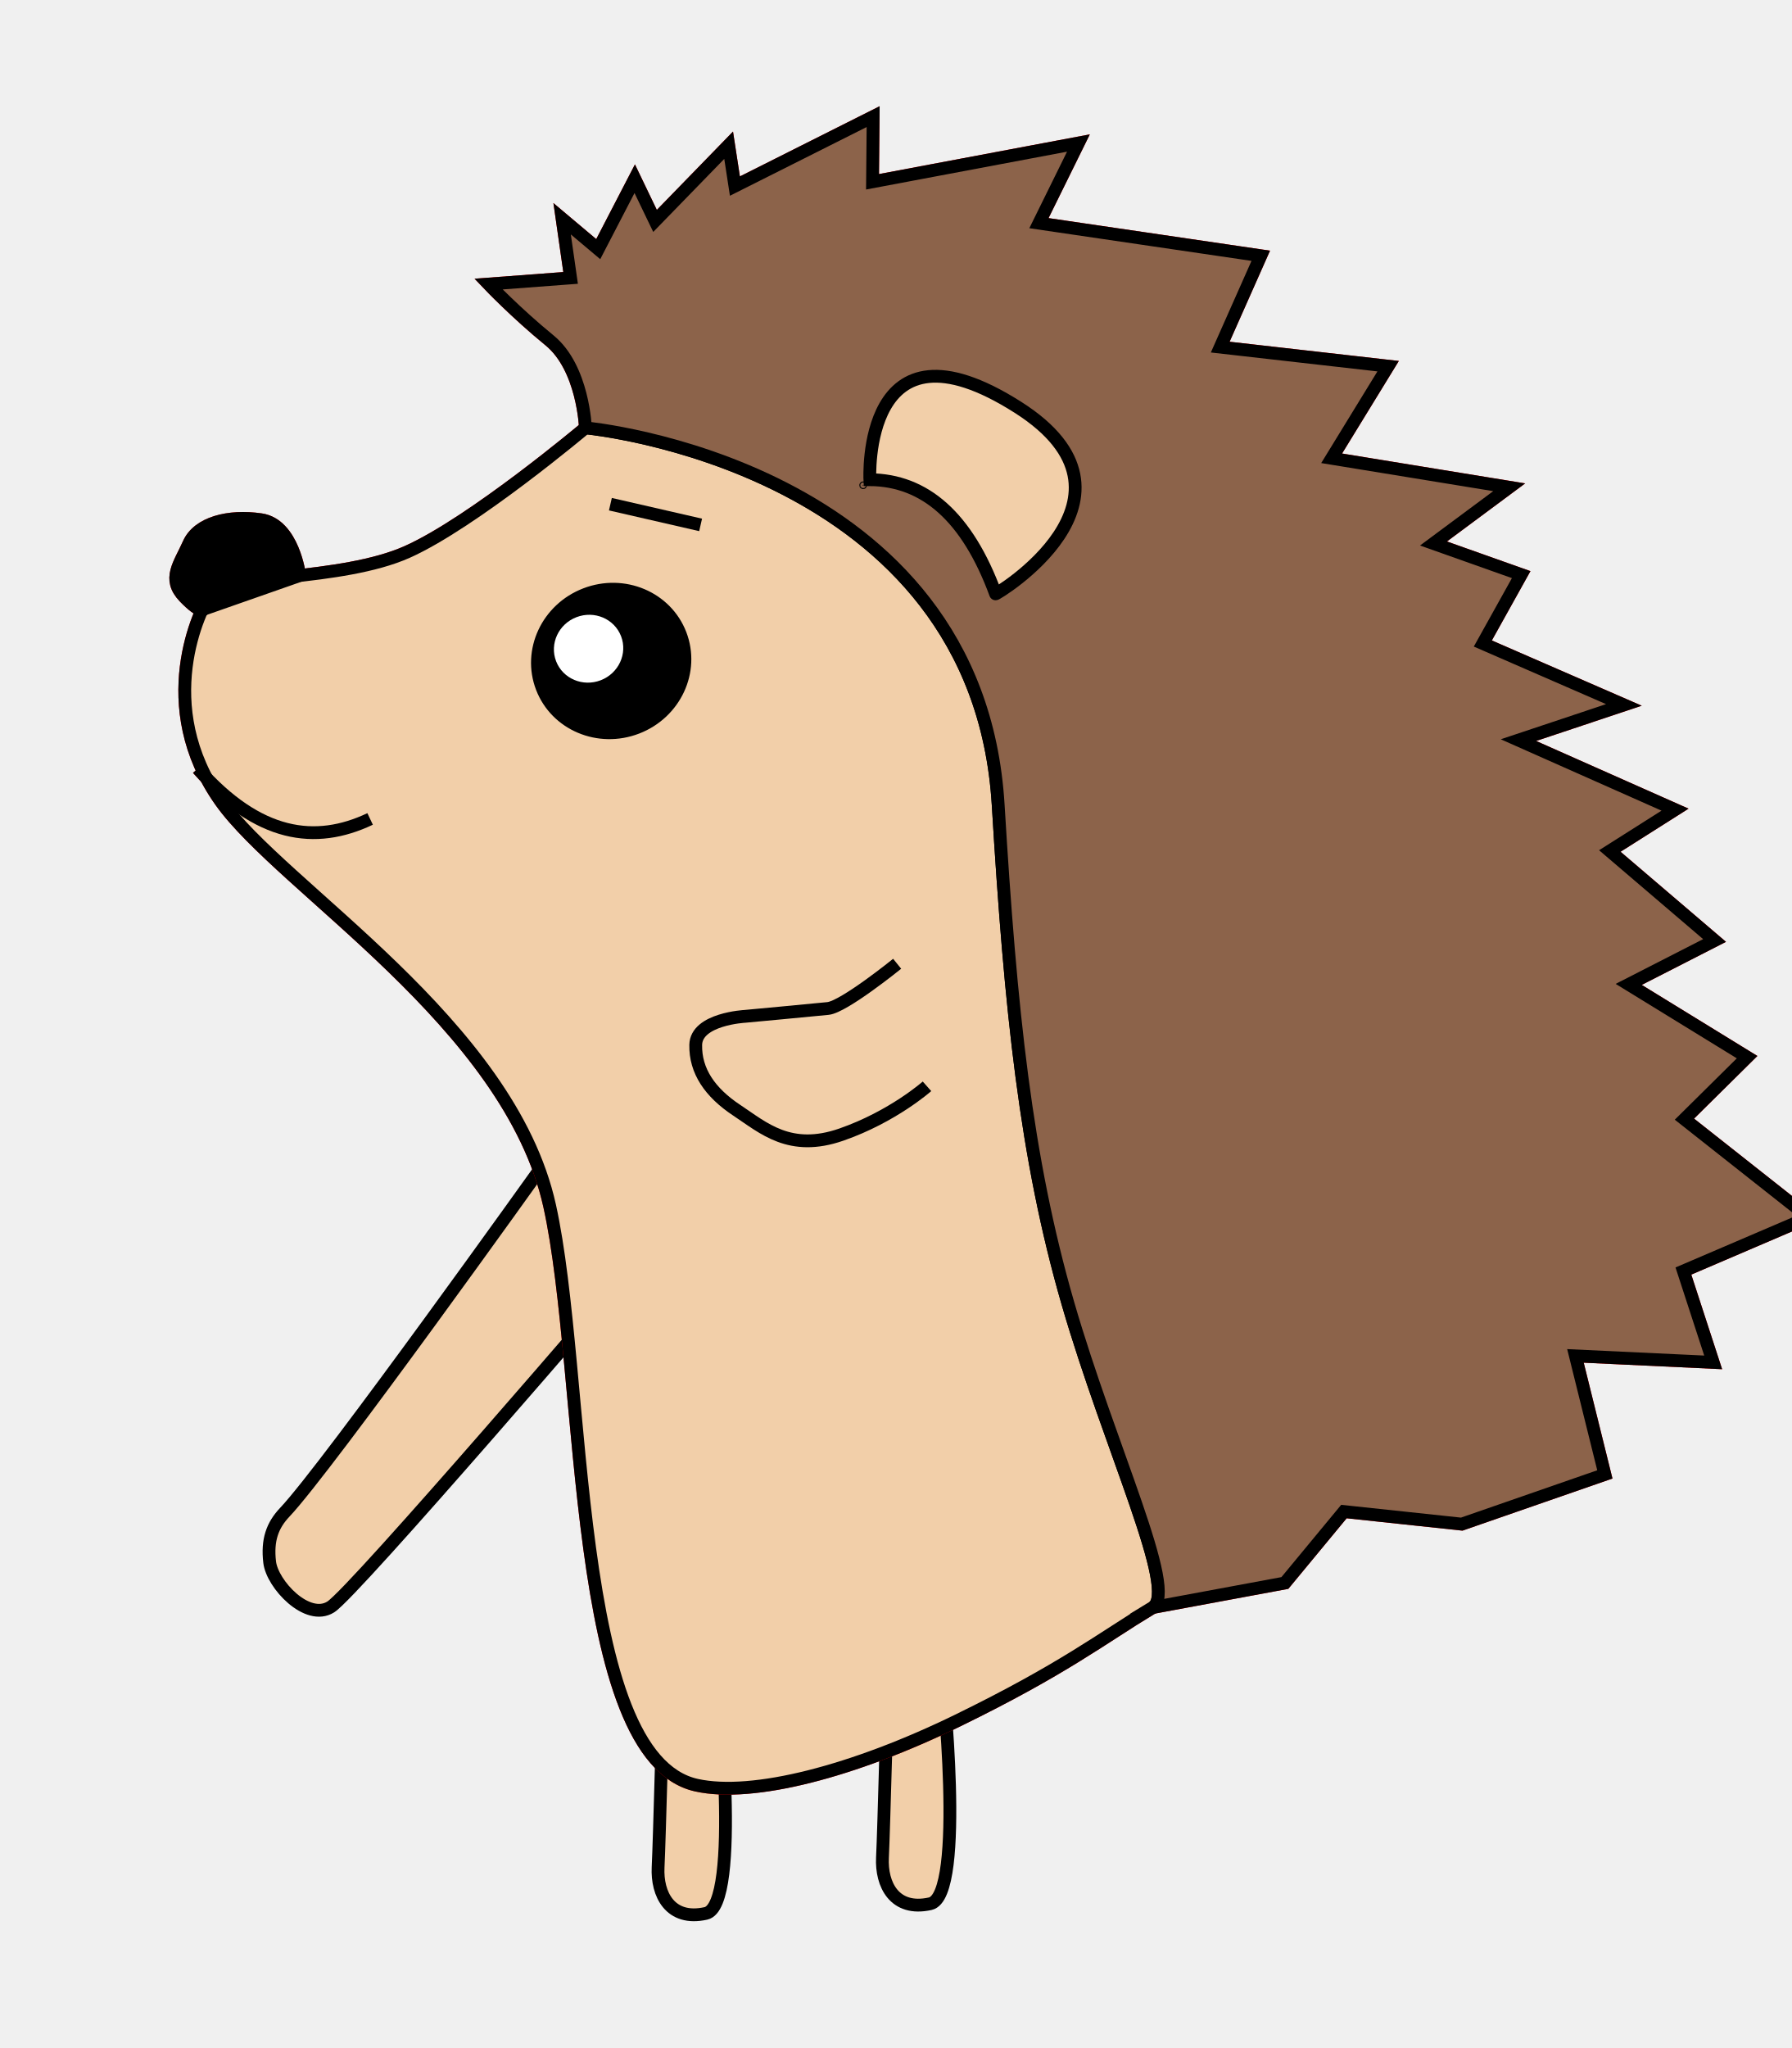
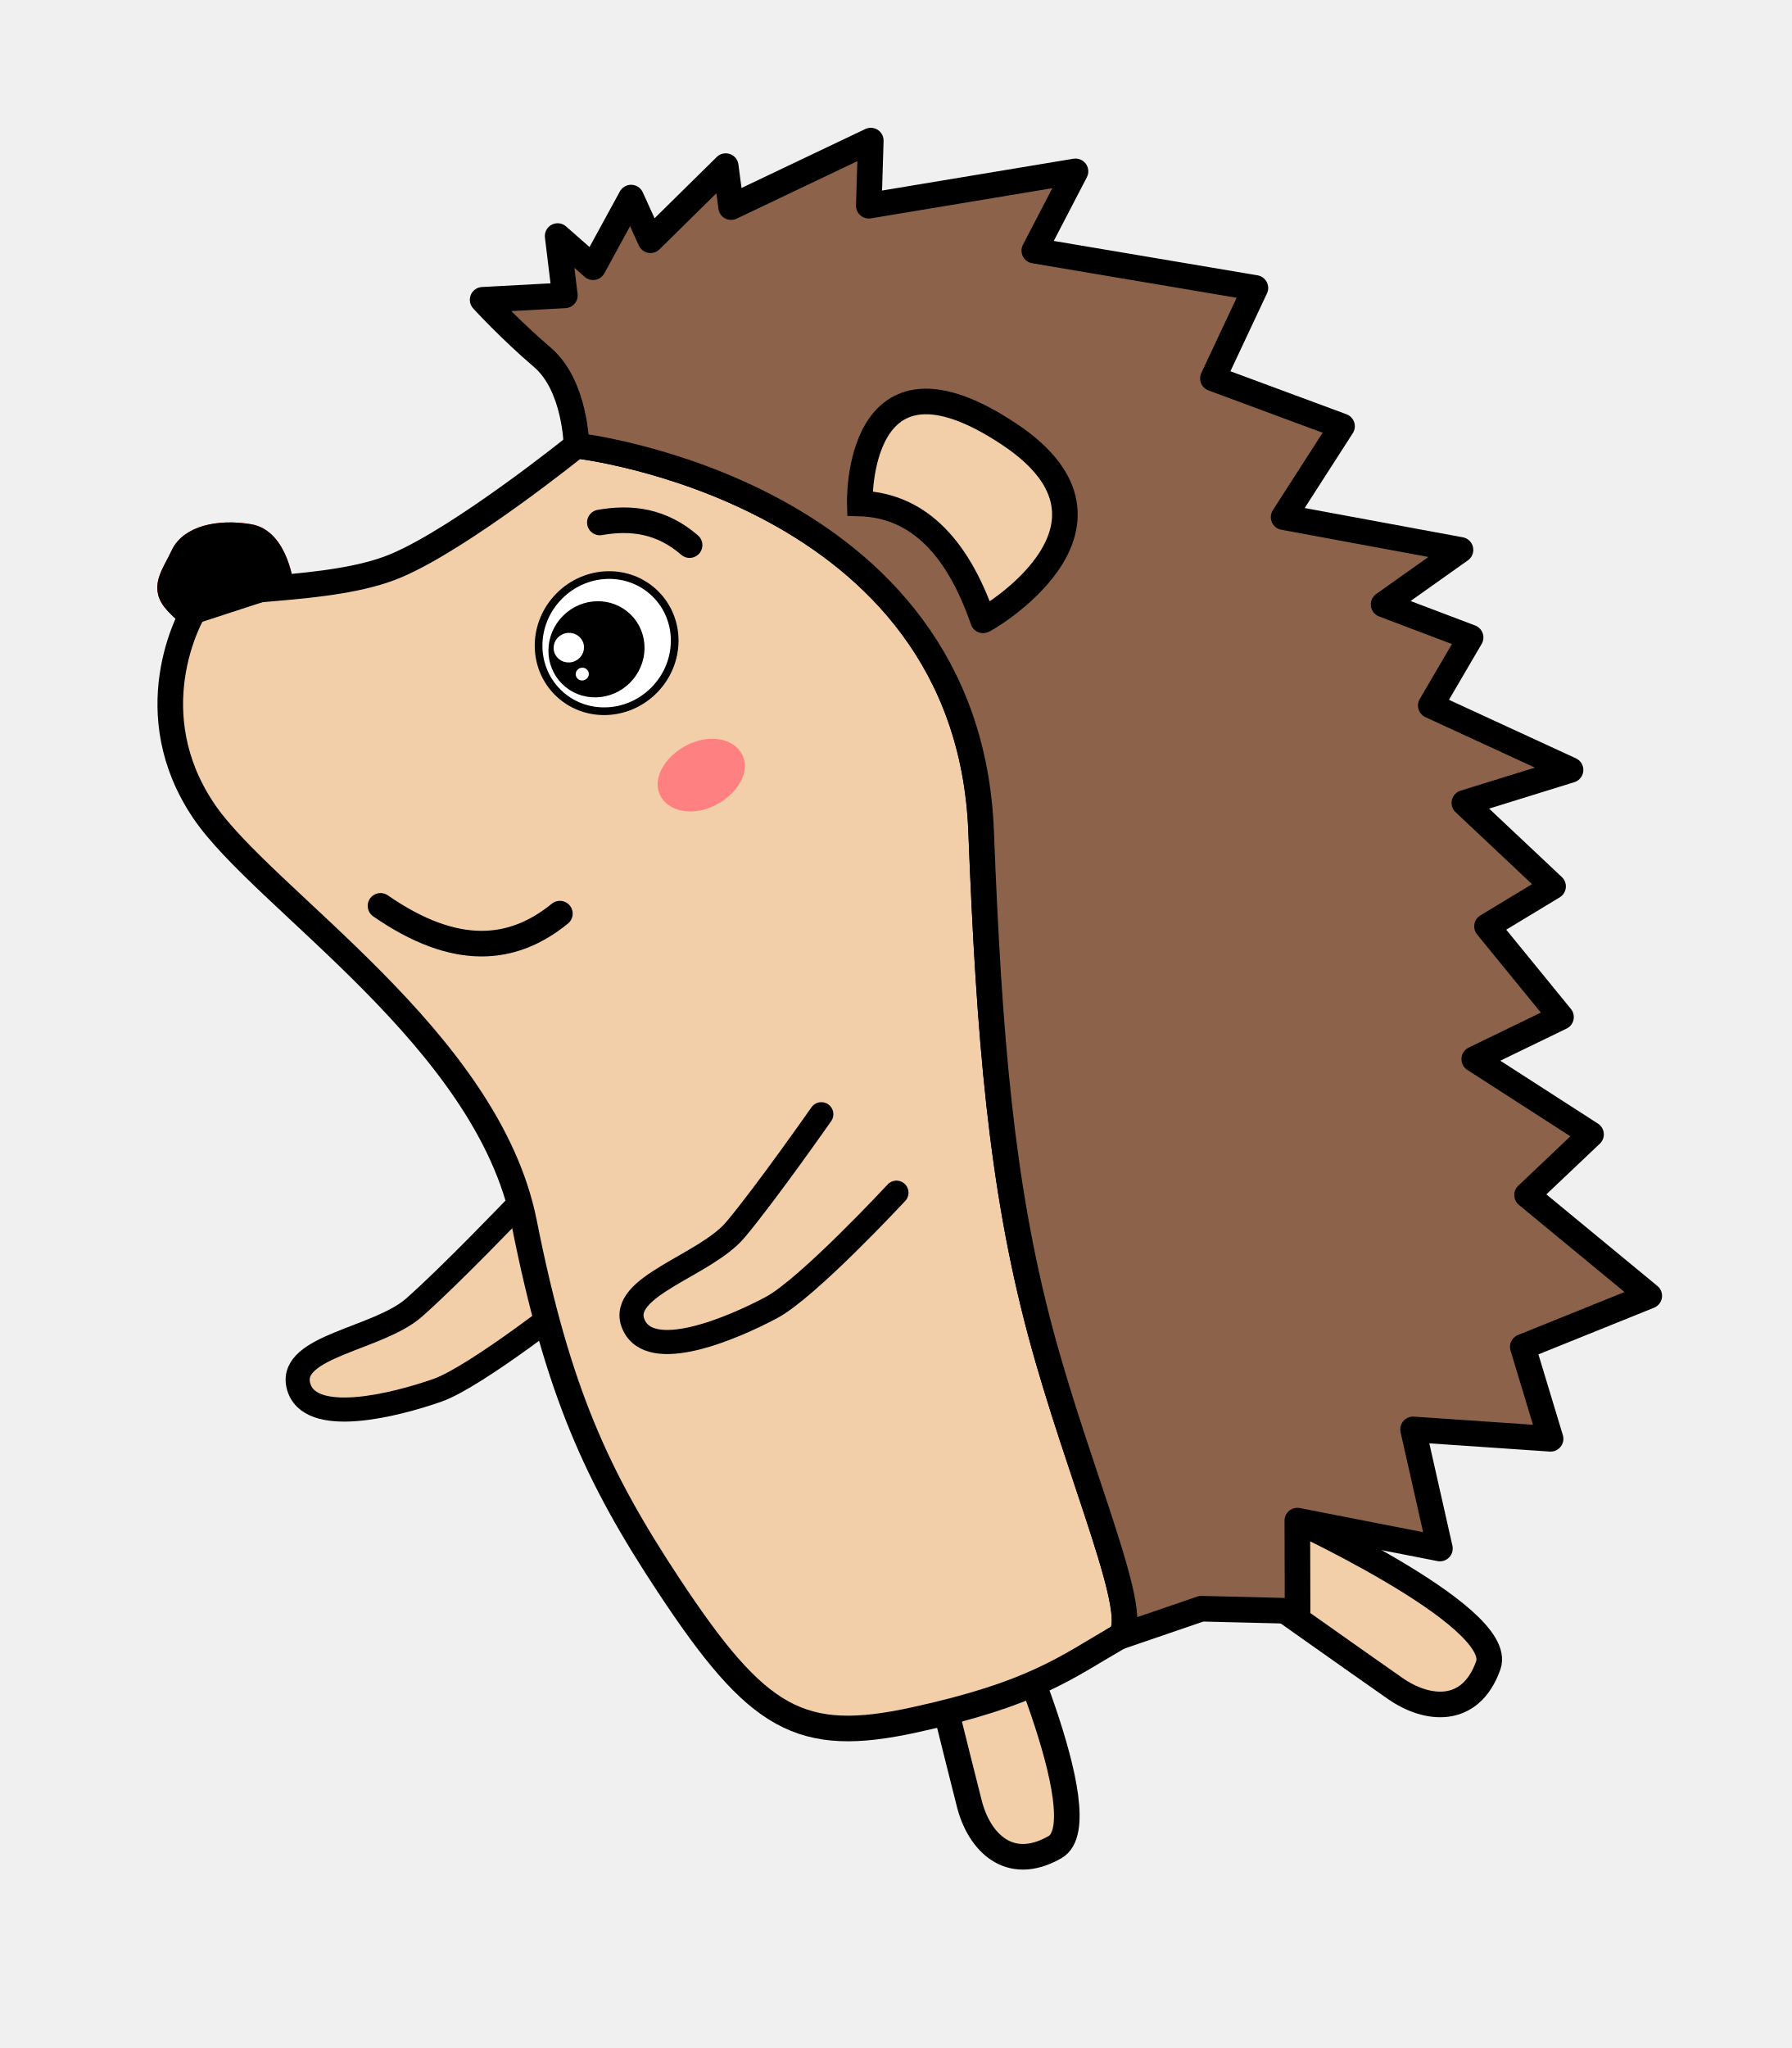
<svg xmlns="http://www.w3.org/2000/svg" width="70mm" height="80mm" viewBox="0 0 70 80" version="1.1" id="svg74501">
  <defs id="defs74498" />
  <g id="layer1">
-     <path style="font-variation-settings:normal;vector-effect:none;fill:#f2cfa9;fill-opacity:1;fill-rule:evenodd;stroke:#000000;stroke-width:0.5;stroke-linecap:butt;stroke-linejoin:miter;stroke-miterlimit:4;stroke-dasharray:none;stroke-dashoffset:0;stroke-opacity:1;-inkscape-stroke:none;stop-color:#000000" d="m 21.193,45.543 c 0,0 -8.415,11.789 -10.066,13.529 -0.484,0.51 -0.693,1.085 -0.591,1.95 0.101,0.865 1.471,2.326 2.387,1.749 0.916,-0.577 11.577,-13.013 11.577,-13.013" id="path3196-6-1-0" />
-     <path style="font-variation-settings:normal;vector-effect:none;fill:#f2cfa9;fill-opacity:1;fill-rule:evenodd;stroke:#000000;stroke-width:0.5;stroke-linecap:butt;stroke-linejoin:miter;stroke-miterlimit:4;stroke-dasharray:none;stroke-dashoffset:0;stroke-opacity:1;-inkscape-stroke:none;stop-color:#000000" d="m 28.031,65.724 c 0,0 0.954,8.705 -0.451,9.018 -1.405,0.312 -1.919,-0.76 -1.867,-1.801 0.052,-1.041 0.208,-6.975 0.208,-6.975" id="path3198-0-0-8" />
-     <path style="font-variation-settings:normal;vector-effect:none;fill:#f2cfa9;fill-opacity:1;fill-rule:evenodd;stroke:#000000;stroke-width:0.5;stroke-linecap:butt;stroke-linejoin:miter;stroke-miterlimit:4;stroke-dasharray:none;stroke-dashoffset:0;stroke-opacity:1;-inkscape-stroke:none;stop-color:#000000" d="m 36.797,65.346 c 0,0 0.954,8.705 -0.451,9.018 -1.405,0.312 -1.919,-0.76 -1.867,-1.801 0.052,-1.041 0.208,-6.975 0.208,-6.975" id="path3200-4-8-1" />
-     <path style="fill:none;fill-rule:evenodd;stroke:#ff0000;stroke-width:0.5;stroke-linecap:butt;stroke-linejoin:miter;stroke-miterlimit:4;stroke-dasharray:none;stroke-opacity:1" d="m 45.037,62.793 c -2.038,1.241 -3.51,2.408 -7.602,4.407 -4.091,1.998 -8.023,3.018 -10.219,2.534 C 22.278,68.648 22.926,53.673 21.477,47.11 19.898,39.961 11.015,34.686 8.616,31.289 5.984,27.562 7.788,23.789 8.273,23.127 c 0.485,-0.662 5.069,-0.42 7.638,-1.568 2.569,-1.148 6.962,-4.847 6.962,-4.847 0,0 15.325,1.401 16.128,14.732 0.484,8.035 1.078,13.786 2.721,19.459 1.643,5.673 4.333,11.27 3.314,11.89 z" id="path1011-5-8-5-3" />
-     <path id="path1757-7-8-0-1" style="font-variation-settings:normal;vector-effect:none;fill:none;fill-opacity:1;fill-rule:evenodd;stroke:#ff0000;stroke-width:0.5;stroke-linecap:butt;stroke-linejoin:miter;stroke-miterlimit:4;stroke-dasharray:none;stroke-dashoffset:0;stroke-opacity:1;-inkscape-stroke:none;stop-color:#000000" d="m 24.8,6.981 0.793,1.649 2.876,-2.957 0.245,1.596 5.401,-2.713 -0.024,2.545 8.045,-1.514 -1.543,3.13 8.667,1.274 -1.584,3.568 6.56,0.745 -2.207,3.598 6.938,1.132 -2.959,2.196 3.427,1.216 -1.499,2.691 5.512,2.399 -4.12,1.375 6.118,2.716 -2.548,1.615 4.093,3.496 -3.355,1.715 4.626,2.842 -2.449,2.422 4.858,3.835 -4.898,2.098 1.163,3.568 -5.381,-0.253 1.149,4.629 -5.592,1.942 -4.603,-0.491 -2.307,2.79 -5.168,0.959 C 46.055,62.173 43.365,56.576 41.722,50.903 40.08,45.229 39.485,39.479 39.001,31.444 38.198,18.113 22.873,16.712 22.873,16.712 c 0,0 -0.083,-2.339 -1.402,-3.416 -1.319,-1.077 -2.385,-2.199 -2.385,-2.199 l 3.208,-0.241 -0.331,-2.311 1.411,1.187 z" />
-     <circle id="path1912-4-8-6-1" style="fill:#000000;stroke:#ff0000;stroke-width:0.265" cx="-24.659" cy="29.809" r="0.017" transform="matrix(-0.9331975,0.359364,0.359364,0.9331975,0,0)" />
-     <path style="font-variation-settings:normal;vector-effect:none;fill:none;fill-opacity:1;fill-rule:evenodd;stroke:#ff0000;stroke-width:0.5;stroke-linecap:butt;stroke-linejoin:miter;stroke-miterlimit:4;stroke-dasharray:none;stroke-dashoffset:0;stroke-opacity:1;-inkscape-stroke:none;stop-color:#000000" d="m 33.987,18.737 c 0,0 -0.335,-6.72 5.786,-2.826 5.535,3.521 -0.96,7.386 -0.874,7.285 -1.108,-3.008 -2.764,-4.442 -4.912,-4.459 z" id="path1949-1-9-4-0" />
-     <path style="font-variation-settings:normal;vector-effect:none;fill:none;fill-opacity:1;fill-rule:evenodd;stroke:#ff0000;stroke-width:0.5;stroke-linecap:butt;stroke-linejoin:miter;stroke-miterlimit:4;stroke-dasharray:none;stroke-dashoffset:0;stroke-opacity:1;-inkscape-stroke:none;stop-color:#000000" d="m 7.727,30.025 c 2.369,2.675 4.592,2.98 6.734,1.965" id="path2146-8-7-6-3" />
-     <ellipse style="color:#000000;font-variation-settings:normal;overflow:visible;vector-effect:none;fill:none;fill-opacity:1;fill-rule:evenodd;stroke:#ff0000;stroke-width:0.5;stroke-linecap:butt;stroke-linejoin:miter;stroke-miterlimit:4;stroke-dasharray:none;stroke-dashoffset:0;stroke-opacity:1;-inkscape-stroke:none;stop-color:#000000" id="path2369-5-7-2-4" cx="-13.006" cy="32.676" rx="2.894" ry="2.789" transform="matrix(-0.9331975,0.359364,0.359364,0.9331975,0,0)" />
-     <ellipse style="color:#000000;font-variation-settings:normal;overflow:visible;vector-effect:none;fill:none;fill-opacity:1;fill-rule:evenodd;stroke:#ff0000;stroke-width:0.5;stroke-linecap:butt;stroke-linejoin:miter;stroke-miterlimit:4;stroke-dasharray:none;stroke-dashoffset:0;stroke-opacity:1;-inkscape-stroke:none;stop-color:#000000" id="path2369-5-3-6-5-0" cx="-12.354" cy="31.912" rx="1.11" ry="1.07" transform="matrix(-0.9331975,0.359364,0.359364,0.9331975,0,0)" />
-     <path style="font-variation-settings:normal;vector-effect:none;fill:none;fill-opacity:1;fill-rule:evenodd;stroke:#ff0000;stroke-width:0.5;stroke-linecap:butt;stroke-linejoin:miter;stroke-miterlimit:4;stroke-dasharray:none;stroke-dashoffset:0;stroke-opacity:1;-inkscape-stroke:none;stop-color:#000000" d="M 27.374,20.504 23.849,19.695" id="path2404-9-4-8-3" />
-     <path style="font-variation-settings:normal;vector-effect:none;fill:none;fill-opacity:1;fill-rule:evenodd;stroke:#ff0000;stroke-width:0.5;stroke-linecap:butt;stroke-linejoin:miter;stroke-miterlimit:4;stroke-dasharray:none;stroke-dashoffset:0;stroke-opacity:1;-inkscape-stroke:none;stop-color:#000000" d="m 35.053,37.647 c 0,0 -2.078,1.683 -2.704,1.747 -0.626,0.064 -3.242,0.307 -3.242,0.307 0,0 -1.905,0.098 -1.924,1.115 -0.02,1.016 1.705,3.095 1.705,3.095 0,0 1.975,1.109 3.985,0.409 2.01,-0.699 3.346,-1.886 3.346,-1.886" id="path2482-7-3-6-9" />
-     <path style="font-variation-settings:normal;vector-effect:none;fill:none;fill-opacity:1;fill-rule:evenodd;stroke:#ff0000;stroke-width:0.5;stroke-linecap:butt;stroke-linejoin:miter;stroke-miterlimit:4;stroke-dasharray:none;stroke-dashoffset:0;stroke-opacity:1;-inkscape-stroke:none;stop-color:#000000" d="m 11.707,22.484 c 0,0 -0.246,-1.997 -1.513,-2.182 -1.267,-0.185 -2.455,0.124 -2.815,0.935 -0.36,0.811 -0.855,1.377 -0.172,2.085 0.684,0.708 0.768,0.469 0.768,0.469 z" id="path2926-8-0-2-1" />
-     <path style="fill:#f2cfa9;fill-opacity:1;fill-rule:evenodd;stroke:#000000;stroke-width:0.5;stroke-linecap:butt;stroke-linejoin:miter;stroke-miterlimit:4;stroke-dasharray:none;stroke-opacity:1" d="m 45.037,62.793 c -2.038,1.241 -3.51,2.408 -7.602,4.407 -4.091,1.998 -8.023,3.018 -10.219,2.534 C 22.278,68.648 22.926,53.673 21.477,47.11 19.898,39.961 11.015,34.686 8.616,31.289 5.984,27.562 7.788,23.789 8.273,23.127 c 0.485,-0.662 5.069,-0.42 7.638,-1.568 2.569,-1.148 6.962,-4.847 6.962,-4.847 0,0 15.325,1.401 16.128,14.732 0.484,8.035 1.078,13.786 2.721,19.459 1.643,5.673 4.333,11.27 3.314,11.89 z" id="path3178-3-8-9" />
-     <path id="path3180-0-4-6" style="font-variation-settings:normal;vector-effect:none;fill:#8c634a;fill-opacity:1;fill-rule:evenodd;stroke:#000000;stroke-width:0.5;stroke-linecap:butt;stroke-linejoin:miter;stroke-miterlimit:4;stroke-dasharray:none;stroke-dashoffset:0;stroke-opacity:1;-inkscape-stroke:none;stop-color:#000000" d="m 24.8,6.981 0.793,1.649 2.876,-2.957 0.245,1.596 5.401,-2.713 -0.024,2.545 8.045,-1.514 -1.543,3.13 8.667,1.274 -1.584,3.568 6.56,0.745 -2.207,3.598 6.938,1.132 -2.959,2.196 3.427,1.216 -1.499,2.691 5.512,2.399 -4.12,1.375 6.118,2.716 -2.548,1.615 4.093,3.496 -3.355,1.715 4.626,2.842 -2.449,2.422 4.858,3.835 -4.898,2.098 1.163,3.568 -5.381,-0.253 1.149,4.629 -5.592,1.942 -4.603,-0.491 -2.307,2.79 -5.168,0.959 C 46.055,62.173 43.365,56.576 41.722,50.903 40.08,45.229 39.485,39.479 39.001,31.444 38.198,18.113 22.873,16.712 22.873,16.712 c 0,0 -0.083,-2.339 -1.402,-3.416 -1.319,-1.077 -2.385,-2.199 -2.385,-2.199 l 3.208,-0.241 -0.331,-2.311 1.411,1.187 z" />
-     <circle id="circle3182-9-7-9" style="fill:#000000;stroke:#000000;stroke-width:0.265" cx="-24.659" cy="29.809" r="0.017" transform="matrix(-0.9331975,0.359364,0.359364,0.9331975,0,0)" />
-     <path style="font-variation-settings:normal;vector-effect:none;fill:#f2cfa9;fill-opacity:1;fill-rule:evenodd;stroke:#000000;stroke-width:0.5;stroke-linecap:butt;stroke-linejoin:miter;stroke-miterlimit:4;stroke-dasharray:none;stroke-dashoffset:0;stroke-opacity:1;-inkscape-stroke:none;stop-color:#000000" d="m 33.987,18.737 c 0,0 -0.335,-6.72 5.786,-2.826 5.535,3.521 -0.96,7.386 -0.874,7.285 -1.108,-3.008 -2.764,-4.442 -4.912,-4.459 z" id="path3184-2-2-3" />
-     <path style="font-variation-settings:normal;vector-effect:none;fill:none;fill-opacity:1;fill-rule:evenodd;stroke:#000000;stroke-width:0.5;stroke-linecap:butt;stroke-linejoin:miter;stroke-miterlimit:4;stroke-dasharray:none;stroke-dashoffset:0;stroke-opacity:1;-inkscape-stroke:none;stop-color:#000000" d="m 7.727,30.025 c 2.369,2.675 4.592,2.98 6.734,1.965" id="path3186-5-4-3" />
-     <ellipse style="color:#000000;font-variation-settings:normal;overflow:visible;vector-effect:none;fill:#000000;fill-opacity:1;fill-rule:evenodd;stroke:#000000;stroke-width:0.5;stroke-linecap:butt;stroke-linejoin:miter;stroke-miterlimit:4;stroke-dasharray:none;stroke-dashoffset:0;stroke-opacity:1;-inkscape-stroke:none;stop-color:#000000" id="ellipse3188-4-0-8" cx="-13.006" cy="32.676" rx="2.894" ry="2.789" transform="matrix(-0.9331975,0.359364,0.359364,0.9331975,0,0)" />
-     <ellipse style="color:#000000;font-variation-settings:normal;overflow:visible;vector-effect:none;fill:#ffffff;fill-opacity:1;fill-rule:evenodd;stroke:#ffffff;stroke-width:0.5;stroke-linecap:butt;stroke-linejoin:miter;stroke-miterlimit:4;stroke-dasharray:none;stroke-dashoffset:0;stroke-opacity:1;-inkscape-stroke:none;stop-color:#000000" id="ellipse3190-0-6-0" cx="-12.354" cy="31.912" rx="1.11" ry="1.07" transform="matrix(-0.9331975,0.359364,0.359364,0.9331975,0,0)" />
-     <path style="font-variation-settings:normal;vector-effect:none;fill:none;fill-opacity:1;fill-rule:evenodd;stroke:#000000;stroke-width:0.5;stroke-linecap:butt;stroke-linejoin:miter;stroke-miterlimit:4;stroke-dasharray:none;stroke-dashoffset:0;stroke-opacity:1;-inkscape-stroke:none;stop-color:#000000" d="M 27.374,20.504 23.849,19.695" id="path3192-5-2-5" />
-     <path style="font-variation-settings:normal;vector-effect:none;fill:#f2cfa9;fill-opacity:1;fill-rule:evenodd;stroke:#000000;stroke-width:0.5;stroke-linecap:butt;stroke-linejoin:miter;stroke-miterlimit:4;stroke-dasharray:none;stroke-dashoffset:0;stroke-opacity:1;-inkscape-stroke:none;stop-color:#000000" d="m 35.053,37.647 c 0,0 -2.078,1.683 -2.704,1.747 -0.626,0.064 -3.242,0.307 -3.242,0.307 0,0 -1.905,0.098 -1.924,1.115 -0.02,1.016 0.554,1.859 1.602,2.553 1.048,0.694 2.078,1.65 4.088,0.951 2.01,-0.699 3.346,-1.886 3.346,-1.886" id="path3194-9-9-6" />
-     <path style="font-variation-settings:normal;vector-effect:none;fill:#000000;fill-opacity:1;fill-rule:evenodd;stroke:#000000;stroke-width:0.5;stroke-linecap:butt;stroke-linejoin:miter;stroke-miterlimit:4;stroke-dasharray:none;stroke-dashoffset:0;stroke-opacity:1;-inkscape-stroke:none;stop-color:#000000" d="m 11.707,22.484 c 0,0 -0.246,-1.997 -1.513,-2.182 -1.267,-0.185 -2.455,0.124 -2.815,0.935 -0.36,0.811 -0.855,1.377 -0.172,2.085 0.684,0.708 0.768,0.469 0.768,0.469 z" id="path3202-4-9-6" />
+     <path style="font-variation-settings:normal;fill:#f2cfa9;fill-opacity:1;fill-rule:evenodd;stroke:#000000;stroke-width:0.941;stroke-linecap:round;stroke-linejoin:miter;stroke-miterlimit:4;stroke-dasharray:none;stroke-dashoffset:0;stroke-opacity:1;stop-color:#000000" d="m 22.6,50.62 c 0,0 -3.984,3.154 -5.508,3.688 -1.611,0.565 -5.046,1.456 -5.436,-0.195 -0.363,-1.535 3.12,-1.806 4.515,-3.03 1.395,-1.224 3.995,-3.94 3.995,-3.94" id="path72603-2-9-3-1-2-9" />
+     <path style="font-variation-settings:normal;fill:#f2cfa9;fill-opacity:1;fill-rule:evenodd;stroke:#000000;stroke-width:1;stroke-linecap:butt;stroke-linejoin:miter;stroke-miterlimit:4;stroke-dasharray:none;stroke-dashoffset:0;stroke-opacity:1;stop-color:#000000" d="m 38.956,62.328 c 0,0 4.068,8.794 2.264,9.826 -1.803,1.031 -2.969,-0.226 -3.343,-1.683 -0.373,-1.457 -1.725,-6.907 -1.725,-6.907" id="path3198-0-9-9-0" />
+     <path style="font-variation-settings:normal;fill:#f2cfa9;fill-opacity:1;fill-rule:evenodd;stroke:#000000;stroke-width:1;stroke-linecap:butt;stroke-linejoin:miter;stroke-miterlimit:4;stroke-dasharray:none;stroke-dashoffset:0;stroke-opacity:1;stop-color:#000000" d="m 50.017,59.09 c 0,0 8.824,4.002 8.132,5.961 -0.692,1.959 -2.396,1.768 -3.631,0.909 -1.235,-0.859 -5.817,-4.103 -5.817,-4.103" id="path3198-0-9-3-9-2" />
+     <circle id="path1912-4-8-7-6-8" style="fill:#000000;stroke:#ff0000;stroke-width:0.265" cx="-24.599" cy="30.011" r="0.017" transform="matrix(-0.9406402,0.3394054,0.3394054,0.9406402,0,0)" />
+     <path style="font-variation-settings:normal;vector-effect:none;fill:none;fill-opacity:1;fill-rule:evenodd;stroke:#ff0000;stroke-width:0.5;stroke-linecap:butt;stroke-linejoin:miter;stroke-miterlimit:4;stroke-dasharray:none;stroke-dashoffset:0;stroke-opacity:1;-inkscape-stroke:none;stop-color:#000000" d="m 33.593,19.667 c 0,0 -0.192,-6.725 5.845,-2.702 5.458,3.638 -1.117,7.364 -1.029,7.265 -1.044,-3.031 -2.668,-4.5 -4.816,-4.563 z" id="path1949-1-9-7-0-3" />
+     <path style="font-variation-settings:normal;vector-effect:none;fill:none;fill-opacity:1;fill-rule:evenodd;stroke:#ff0000;stroke-width:0.5;stroke-linecap:butt;stroke-linejoin:miter;stroke-miterlimit:4;stroke-dasharray:none;stroke-dashoffset:0;stroke-opacity:1;-inkscape-stroke:none;stop-color:#000000" d="m 7.098,30.393 c 2.312,2.725 4.528,3.078 6.69,2.108" id="path2146-8-7-5-2-80" />
+     <path style="font-variation-settings:normal;vector-effect:none;fill:none;fill-opacity:1;fill-rule:evenodd;stroke:#ff0000;stroke-width:0.5;stroke-linecap:butt;stroke-linejoin:miter;stroke-miterlimit:4;stroke-dasharray:none;stroke-dashoffset:0;stroke-opacity:1;-inkscape-stroke:none;stop-color:#000000" d="m 26.943,21.293 -3.506,-0.884" id="path2404-9-4-1-1-9" />
+     <path style="font-variation-settings:normal;vector-effect:none;fill:none;fill-opacity:1;fill-rule:evenodd;stroke:#ff0000;stroke-width:0.5;stroke-linecap:butt;stroke-linejoin:miter;stroke-miterlimit:4;stroke-dasharray:none;stroke-dashoffset:0;stroke-opacity:1;-inkscape-stroke:none;stop-color:#000000" d="m 34.255,38.595 c 0,0 -2.114,1.639 -2.741,1.689 -0.627,0.051 -3.248,0.238 -3.248,0.238 0,0 -1.906,0.058 -1.948,1.073 -0.041,1.016 1.639,3.13 1.639,3.13 0,0 1.951,1.15 3.975,0.494 2.024,-0.656 3.385,-1.814 3.385,-1.814" id="path2482-7-3-2-3-1" />
+     <path style="font-variation-settings:normal;vector-effect:none;fill:none;fill-opacity:1;fill-rule:evenodd;stroke:#ff0000;stroke-width:0.5;stroke-linecap:butt;stroke-linejoin:miter;stroke-miterlimit:4;stroke-dasharray:none;stroke-dashoffset:0;stroke-opacity:1;-inkscape-stroke:none;stop-color:#000000" d="m 11.238,22.939 c 0,0 -0.204,-2.002 -1.466,-2.214 -1.262,-0.212 -2.457,0.071 -2.835,0.875 -0.377,0.803 -0.884,1.359 -0.216,2.081 0.668,0.722 0.758,0.485 0.758,0.485 z" id="path2926-8-0-8-2-9" />
+     <path style="fill:#f2cfa9;fill-opacity:1;fill-rule:evenodd;stroke:#000000;stroke-width:1;stroke-linecap:butt;stroke-linejoin:miter;stroke-miterlimit:4;stroke-dasharray:none;stroke-opacity:1" d="m 43.701,63.949 c -2.064,1.197 -3.332,2.223 -7.983,3.236 -4.453,0.97 -6.116,0.005 -9.597,-5.266 C 23.335,57.701 21.79,54.36 20.481,47.767 19.055,40.586 10.286,35.124 7.96,31.676 c -2.552,-3.782 -0.668,-7.516 -0.169,-8.168 0.499,-0.652 5.077,-0.312 7.67,-1.405 2.593,-1.093 7.064,-4.698 7.064,-4.698 0,0 15.292,1.727 15.81,15.072 0.313,8.043 0.785,13.806 2.306,19.513 1.521,5.707 4.092,11.359 3.06,11.958 z" id="path3178-3-9-1-6" />
+     <path id="path3180-0-3-5-2" style="font-variation-settings:normal;fill:#8c634a;fill-opacity:1;fill-rule:evenodd;stroke:#000000;stroke-width:1;stroke-linecap:round;stroke-linejoin:round;stroke-miterlimit:4;stroke-dasharray:none;stroke-dashoffset:0;stroke-opacity:1;stop-color:#000000" d="m 24.658,7.718 0.758,1.666 2.939,-2.895 0.211,1.601 5.457,-2.598 -0.078,2.544 8.076,-1.342 -1.609,3.096 8.638,1.458 -1.66,3.534 5.045,1.869 -2.283,3.55 6.912,1.279 -3.005,2.132 3.4,1.289 -1.556,2.659 5.46,2.516 -4.148,1.287 3.466,3.262 -2.582,1.561 2.892,3.543 -3.391,1.643 4.564,2.94 -2.5,2.369 4.775,3.938 -4.942,1.993 1.087,3.591 -5.374,-0.367 1.05,4.653 -5.571,-1.09 0.009,3.533 -3.758,-0.092 -3.24,1.109 c 1.032,-0.599 -1.539,-6.251 -3.06,-11.958 -1.521,-5.707 -1.994,-11.469 -2.306,-19.513 -0.518,-13.345 -15.811,-15.072 -15.811,-15.072 0,0 -0.033,-2.34 -1.329,-3.445 C 19.899,12.855 18.857,11.711 18.857,11.711 L 22.07,11.538 21.788,9.221 23.173,10.438 Z" />
+     <circle id="circle3182-9-6-9-5" style="fill:#000000;stroke:#000000;stroke-width:0.265" cx="-24.599" cy="30.011" r="0.017" transform="matrix(-0.9406402,0.3394054,0.3394054,0.9406402,0,0)" />
+     <path style="font-variation-settings:normal;fill:#f2cfa9;fill-opacity:1;fill-rule:evenodd;stroke:#000000;stroke-width:1;stroke-linecap:butt;stroke-linejoin:miter;stroke-miterlimit:4;stroke-dasharray:none;stroke-dashoffset:0;stroke-opacity:1;stop-color:#000000" d="m 33.593,19.667 c 0,0 -0.192,-6.725 5.845,-2.702 5.458,3.638 -1.117,7.364 -1.029,7.265 -1.044,-3.031 -2.668,-4.5 -4.816,-4.563 z" id="path3184-2-8-9-4" />
+     <path style="font-variation-settings:normal;fill:none;fill-opacity:1;fill-rule:evenodd;stroke:#000000;stroke-width:1;stroke-linecap:round;stroke-linejoin:miter;stroke-miterlimit:4;stroke-dasharray:none;stroke-dashoffset:0;stroke-opacity:1;stop-color:#000000" d="m 14.867,35.385 c 2.938,2.033 5.17,1.801 7.008,0.304" id="path3186-5-0-1-4" />
+     <path style="font-variation-settings:normal;fill:none;fill-opacity:1;fill-rule:evenodd;stroke:#000000;stroke-width:1;stroke-linecap:round;stroke-linejoin:miter;stroke-miterlimit:4;stroke-dasharray:none;stroke-dashoffset:0;stroke-opacity:1;stop-color:#000000" d="m 26.943,21.293 c -1.092,-0.948 -2.277,-1.101 -3.506,-0.884" id="path3192-5-0-1-3" />
+     <path style="font-variation-settings:normal;vector-effect:none;fill:#000000;fill-opacity:1;fill-rule:evenodd;stroke:#000000;stroke-width:0.5;stroke-linecap:butt;stroke-linejoin:miter;stroke-miterlimit:4;stroke-dasharray:none;stroke-dashoffset:0;stroke-opacity:1;-inkscape-stroke:none;stop-color:#000000" d="m 11.238,22.939 c 0,0 -0.204,-2.002 -1.466,-2.214 -1.262,-0.212 -2.457,0.071 -2.835,0.875 -0.377,0.803 -0.884,1.359 -0.216,2.081 0.668,0.722 0.758,0.485 0.758,0.485 z" id="path3202-4-1-0-6" />
+     <path style="font-variation-settings:normal;fill:#f2cfa9;fill-opacity:1;fill-rule:evenodd;stroke:#000000;stroke-width:0.941;stroke-linecap:round;stroke-linejoin:miter;stroke-miterlimit:4;stroke-dasharray:none;stroke-dashoffset:0;stroke-opacity:1;stop-color:#000000" d="m 35.026,46.589 c 0,0 -3.457,3.724 -4.881,4.485 -1.506,0.803 -4.765,2.208 -5.402,0.636 -0.593,-1.462 2.808,-2.261 4,-3.683 1.192,-1.422 3.347,-4.503 3.347,-4.503" id="path72603-2-9-3-7-0" />
+     <g id="g1667" transform="rotate(-30.27574,30.15763,54.20502)">
+       <ellipse style="color:#000000;font-variation-settings:normal;overflow:visible;fill:#ffffff;fill-opacity:1;fill-rule:evenodd;stroke:#000000;stroke-width:0.3;stroke-linecap:butt;stroke-linejoin:miter;stroke-miterlimit:4;stroke-dasharray:none;stroke-dashoffset:0;stroke-opacity:1;stop-color:#000000" id="ellipse3188-4-2-6-3-0-4-6" cx="-31.221" cy="-35.112" rx="2.708" ry="2.61" transform="rotate(165)" />
+       <ellipse style="color:#000000;font-variation-settings:normal;overflow:visible;vector-effect:none;fill:#000000;fill-opacity:1;fill-rule:evenodd;stroke:#000000;stroke-width:0.701;stroke-linecap:butt;stroke-linejoin:miter;stroke-miterlimit:4;stroke-dasharray:none;stroke-dashoffset:0;stroke-opacity:1;-inkscape-stroke:none;stop-color:#000000" id="ellipse3190-0-1-4-3-4-7-4" cx="-30.771" cy="-34.999" rx="1.555" ry="1.499" transform="rotate(165)" />
+       <ellipse style="color:#000000;font-variation-settings:normal;overflow:visible;vector-effect:none;fill:#ffffff;fill-opacity:1;fill-rule:evenodd;stroke:#ffffff;stroke-width:0.219;stroke-linecap:butt;stroke-linejoin:miter;stroke-miterlimit:4;stroke-dasharray:none;stroke-dashoffset:0;stroke-opacity:1;-inkscape-stroke:none;stop-color:#000000" id="ellipse3190-0-1-4-3-4-8-8-3" cx="43.122" cy="-14.578" rx="0.486" ry="0.468" transform="matrix(0.9659258,0.258819,0.258819,-0.9659258,0,0)" />
+       <ellipse style="color:#000000;font-variation-settings:normal;overflow:visible;vector-effect:none;fill:#ffffff;fill-opacity:1;fill-rule:evenodd;stroke:#ffffff;stroke-width:0.094;stroke-linecap:butt;stroke-linejoin:miter;stroke-miterlimit:4;stroke-dasharray:none;stroke-dashoffset:0;stroke-opacity:1;-inkscape-stroke:none;stop-color:#000000" id="ellipse3190-0-1-4-3-4-8-8-9-3" cx="43.357" cy="-15.712" rx="0.21" ry="0.202" transform="matrix(0.9659258,0.258819,0.258819,-0.9659258,0,0)" />
+     </g>
+     <ellipse style="color:#000000;font-variation-settings:normal;overflow:visible;fill:#ff8080;fill-opacity:1;fill-rule:evenodd;stroke:#ff8080;stroke-width:1.295;stroke-linecap:butt;stroke-linejoin:miter;stroke-miterlimit:4;stroke-dasharray:none;stroke-dashoffset:0;stroke-opacity:1;stop-color:#000000" id="path72356-4-5-8-4-9-7" cx="6.848" cy="41.575" rx="1.097" ry="0.701" transform="matrix(-0.7582799,0.6519291,0.7838971,0.6208907,0,0)" />
  </g>
</svg>
